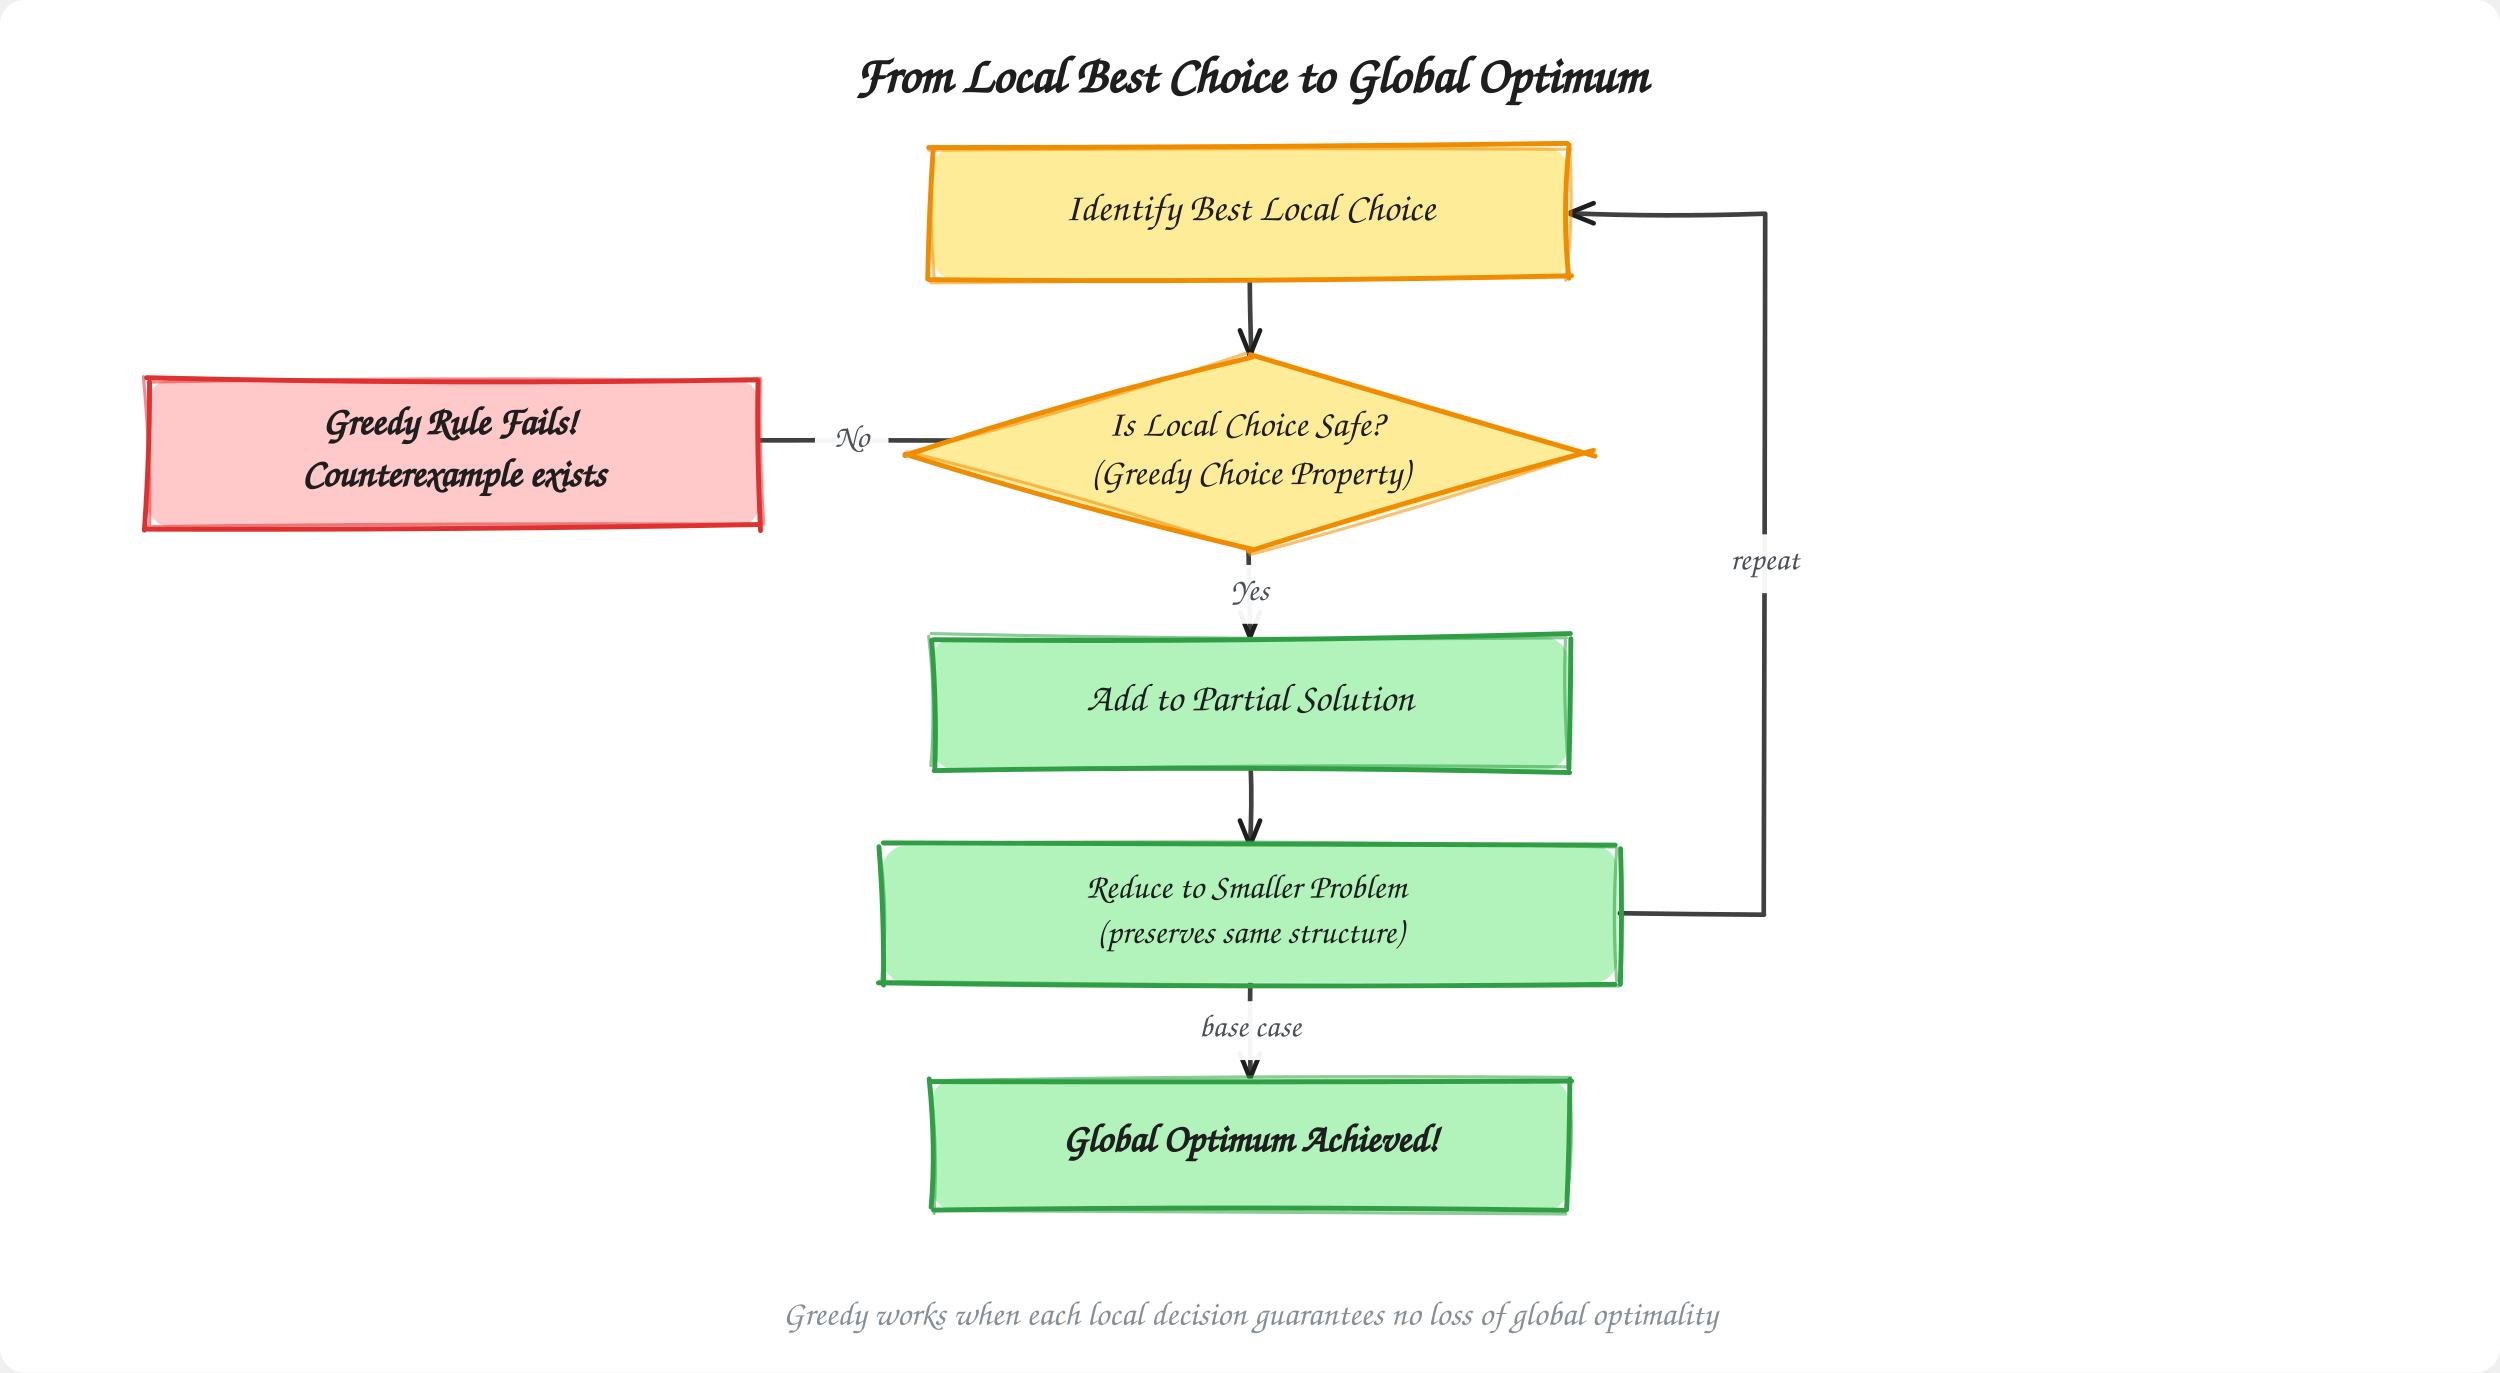
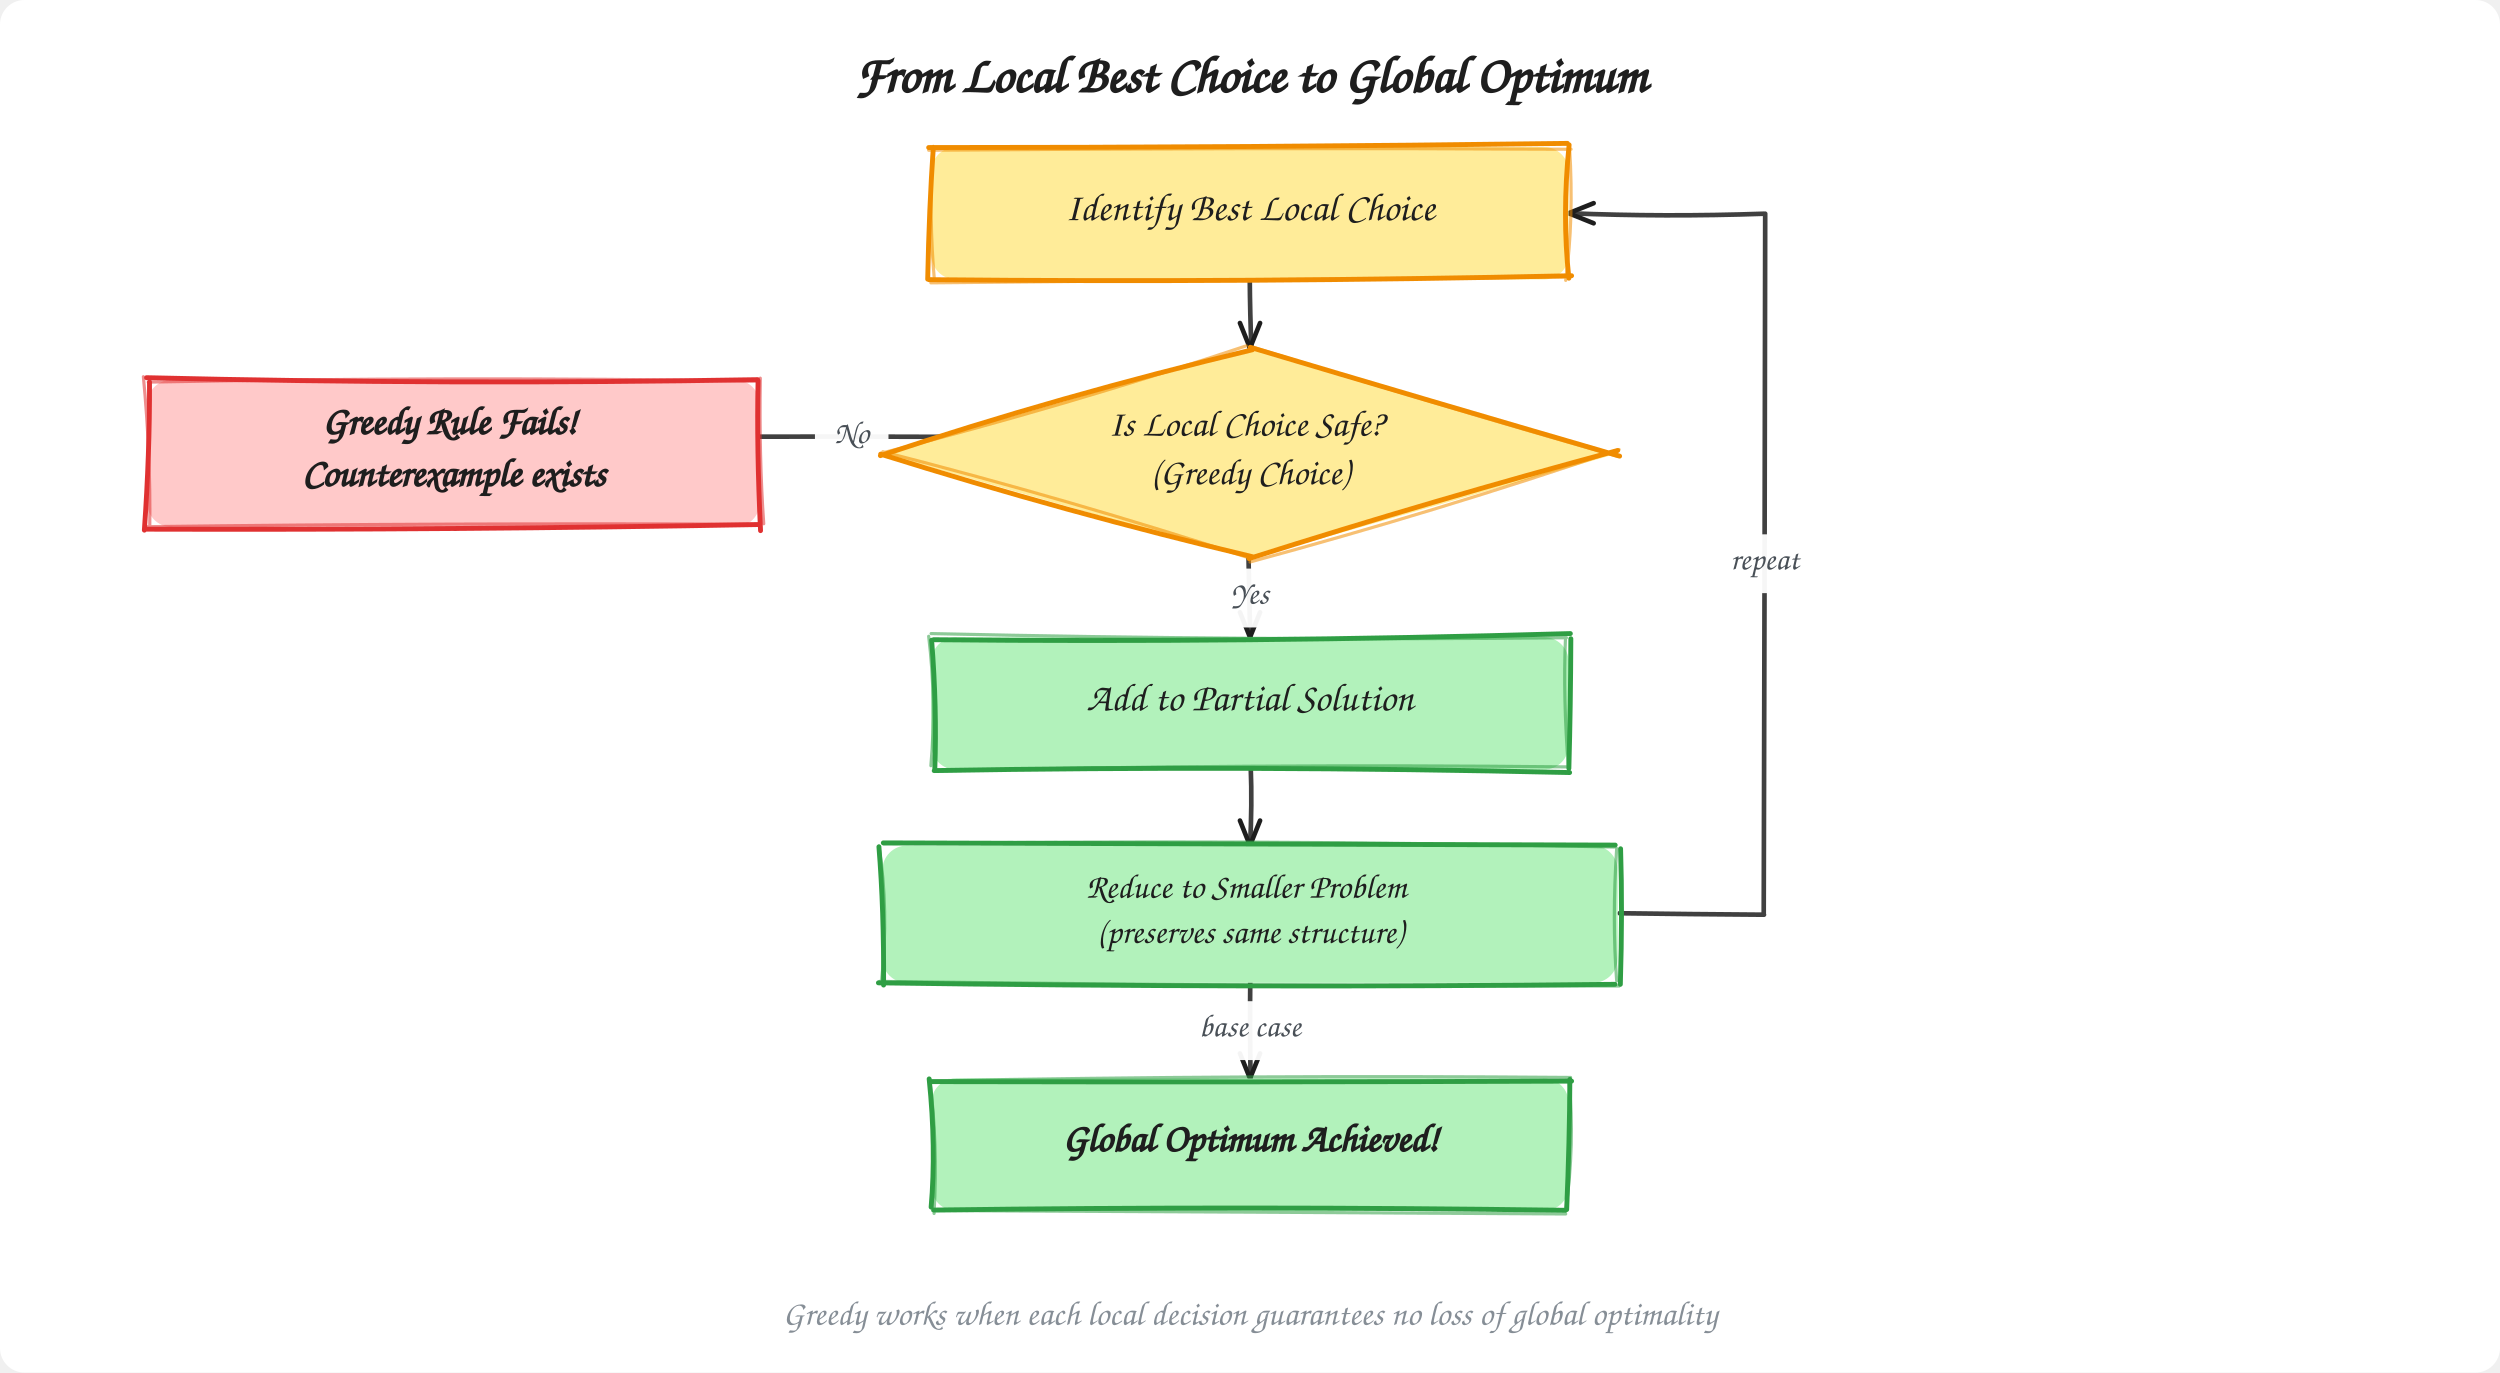
<svg xmlns="http://www.w3.org/2000/svg" width="1020" height="560" viewBox="0 0 1020 560" role="img" aria-label="From Local Best Choice to Global Optimum">
  <rect width="1020" height="560" fill="#ffffff" rx="10" />
  <text text-anchor="middle" dominant-baseline="central" font-family="&quot;Segoe Print&quot;, &quot;Bradley Hand&quot;, Chilanka, &quot;Comic Sans MS&quot;, &quot;Comic Neue&quot;, cursive" font-size="21" font-weight="bold" fill="#1e1e1e">
    <tspan x="510.0" y="34.0">From Local Best Choice to Global Optimum</tspan>
  </text>
-   <path d="M509.9 113.5 Q510.0 129.6 510.6 145.5" fill="none" stroke="#1e1e1e" stroke-width="1.9" stroke-linecap="round" opacity="0.85" />
-   <path d="M505.9 134.8 L510.0 145.0 L514.1 134.8" fill="none" stroke="#1e1e1e" stroke-width="1.9" stroke-linecap="round" stroke-linejoin="round" />
-   <path d="M509.8 144.5 Q511.3 163.8 511.0 180.4 M509.5 181.0 Q348.8 178.4 185.4 180.7 M186.0 180.4 Q183.4 198.0 185.7 215.7" fill="none" stroke="#1e1e1e" stroke-width="1.9" stroke-linecap="round" opacity="0.85" />
+   <path d="M509.9 113.5 Q510.0 128.1 510.6 142.5" fill="none" stroke="#1e1e1e" stroke-width="1.9" stroke-linecap="round" opacity="0.85" />
+   <path d="M505.9 131.8 L510.0 142.0 L514.1 131.8" fill="none" stroke="#1e1e1e" stroke-width="1.9" stroke-linecap="round" stroke-linejoin="round" />
+   <path d="M509.8 141.5 Q511.3 161.5 511.0 178.9 M509.5 179.5 Q348.8 176.9 185.4 179.2 M186.0 178.9 Q183.4 197.2 185.7 215.7" fill="none" stroke="#1e1e1e" stroke-width="1.9" stroke-linecap="round" opacity="0.85" />
  <path d="M180.9 204.8 L185.0 215.0 L189.1 204.8" fill="none" stroke="#1e1e1e" stroke-width="1.9" stroke-linecap="round" stroke-linejoin="round" />
-   <rect x="332.5" y="168.0" width="30" height="24" rx="6" fill="#ffffff" opacity="0.95" />
+   <rect x="332.5" y="166.5" width="30" height="24" rx="6" fill="#ffffff" opacity="0.95" />
  <text text-anchor="middle" dominant-baseline="central" font-family="&quot;Segoe Print&quot;, &quot;Bradley Hand&quot;, Chilanka, &quot;Comic Sans MS&quot;, &quot;Comic Neue&quot;, cursive" font-size="13" font-weight="normal" fill="#495057">
-     <tspan x="347.5" y="180.0">No</tspan>
+     <tspan x="347.5" y="178.5">No</tspan>
  </text>
-   <path d="M509.4 224.7 Q509.7 242.8 510.1 259.7" fill="none" stroke="#1e1e1e" stroke-width="1.9" stroke-linecap="round" opacity="0.85" />
+   <path d="M509.4 227.7 Q509.7 244.3 510.1 259.7" fill="none" stroke="#1e1e1e" stroke-width="1.9" stroke-linecap="round" opacity="0.85" />
  <path d="M505.9 249.8 L510.0 260.0 L514.1 249.8" fill="none" stroke="#1e1e1e" stroke-width="1.9" stroke-linecap="round" stroke-linejoin="round" />
-   <rect x="491.0" y="230.5" width="38" height="24" rx="6" fill="#ffffff" opacity="0.95" />
+   <rect x="491.0" y="232.0" width="38" height="24" rx="6" fill="#ffffff" opacity="0.95" />
  <text text-anchor="middle" dominant-baseline="central" font-family="&quot;Segoe Print&quot;, &quot;Bradley Hand&quot;, Chilanka, &quot;Comic Sans MS&quot;, &quot;Comic Neue&quot;, cursive" font-size="13" font-weight="normal" fill="#495057">
-     <tspan x="510.0" y="242.5">Yes</tspan>
+     <tspan x="510.0" y="244.0">Yes</tspan>
  </text>
  <path d="M510.3 313.2 Q510.9 328.0 510.0 345.6" fill="none" stroke="#1e1e1e" stroke-width="1.9" stroke-linecap="round" opacity="0.85" />
  <path d="M505.9 334.8 L510.0 345.0 L514.1 334.8" fill="none" stroke="#1e1e1e" stroke-width="1.9" stroke-linecap="round" stroke-linejoin="round" />
  <path d="M660.8 372.6 Q690.3 373.0 719.7 373.2 M719.6 372.7 Q720.0 229.2 720.2 87.2 M719.7 87.2 Q679.2 88.6 640.2 87.0" fill="none" stroke="#1e1e1e" stroke-width="1.9" stroke-linecap="round" opacity="0.85" />
  <path d="M650.2 82.9 L640.0 87.0 L650.2 91.1" fill="none" stroke="#1e1e1e" stroke-width="1.9" stroke-linecap="round" stroke-linejoin="round" />
  <rect x="689.0" y="218.0" width="62" height="24" rx="6" fill="#ffffff" opacity="0.95" />
  <text text-anchor="middle" dominant-baseline="central" font-family="&quot;Segoe Print&quot;, &quot;Bradley Hand&quot;, Chilanka, &quot;Comic Sans MS&quot;, &quot;Comic Neue&quot;, cursive" font-size="13" font-weight="normal" fill="#495057">
    <tspan x="720.0" y="230.0">repeat</tspan>
  </text>
  <path d="M510.1 400.8 Q509.9 418.7 510.2 439.9" fill="none" stroke="#1e1e1e" stroke-width="1.9" stroke-linecap="round" opacity="0.85" />
  <path d="M505.9 429.8 L510.0 440.0 L514.1 429.8" fill="none" stroke="#1e1e1e" stroke-width="1.9" stroke-linecap="round" stroke-linejoin="round" />
  <rect x="467.0" y="408.5" width="86" height="24" rx="6" fill="#ffffff" opacity="0.95" />
  <text text-anchor="middle" dominant-baseline="central" font-family="&quot;Segoe Print&quot;, &quot;Bradley Hand&quot;, Chilanka, &quot;Comic Sans MS&quot;, &quot;Comic Neue&quot;, cursive" font-size="13" font-weight="normal" fill="#495057">
    <tspan x="510.0" y="420.5">base case</tspan>
  </text>
  <rect x="380.0" y="60.0" width="260.0" height="54.0" rx="10" fill="#ffec99" />
  <path d="M378.9 60.2 Q509.4 60.2 639.5 58.5 M640.2 59.1 Q637.3 87.9 640.1 113.5 M641.2 112.5 Q509.5 115.4 379.0 114.1 M378.5 113.9 Q379.1 84.5 380.8 60.1" fill="none" stroke="#f08c00" stroke-width="2" stroke-linecap="round" />
  <path d="M378.9 61.3 Q511.1 60.2 641.0 60.9 M640.4 60.6 Q642.2 89.1 638.8 114.4 M638.9 113.0 Q509.4 114.1 379.8 115.4 M381.3 115.1 Q378.9 88.2 380.6 61.1" fill="none" stroke="#f08c00" stroke-width="1.3" stroke-linecap="round" opacity="0.55" />
  <text text-anchor="middle" dominant-baseline="central" font-family="&quot;Segoe Print&quot;, &quot;Bradley Hand&quot;, Chilanka, &quot;Comic Sans MS&quot;, &quot;Comic Neue&quot;, cursive" font-size="16" font-weight="normal" fill="#1e1e1e">
    <tspan x="510.0" y="87.0">Identify Best Local Choice</tspan>
  </text>
-   <polygon points="510.0,145 650,185.0 510.0,225 370,185.0" fill="#ffec99" />
-   <path d="M510.1 144.7 Q577.4 164.8 650.8 186.1 M650.0 183.8 Q580.9 202.2 509.6 224.9 M511.2 224.2 Q440.6 207.7 369.3 185.3 M369.2 185.9 Q437.4 163.0 511.0 145.7" fill="none" stroke="#f08c00" stroke-width="2" stroke-linecap="round" />
-   <path d="M511.4 144.7 Q582.3 167.0 650.1 186.2 M650.6 183.4 Q582.2 206.9 510.0 226.3 M509.2 224.5 Q442.8 202.7 370.2 184.3 M369.6 184.9 Q440.3 167.0 508.5 144.1" fill="none" stroke="#f08c00" stroke-width="1.3" stroke-linecap="round" opacity="0.55" />
+   <polygon points="510.0,142 660,185.0 510.0,228 360,185.0" fill="#ffec99" />
+   <path d="M510.1 141.7 Q582.4 163.3 660.8 186.1 M660.0 183.8 Q585.9 203.7 509.6 227.9 M511.2 227.2 Q435.6 209.2 359.3 185.3 M359.2 185.9 Q432.4 161.5 511.0 142.7" fill="none" stroke="#f08c00" stroke-width="2" stroke-linecap="round" />
+   <path d="M511.4 141.7 Q587.3 165.5 660.1 186.2 M660.6 183.4 Q587.2 208.4 510.0 229.3 M509.2 227.5 Q437.8 204.2 360.2 184.3 M359.6 184.9 Q435.3 165.5 508.5 141.1" fill="none" stroke="#f08c00" stroke-width="1.3" stroke-linecap="round" opacity="0.55" />
  <text text-anchor="middle" dominant-baseline="central" font-family="&quot;Segoe Print&quot;, &quot;Bradley Hand&quot;, Chilanka, &quot;Comic Sans MS&quot;, &quot;Comic Neue&quot;, cursive" font-size="15" font-weight="normal" fill="#1e1e1e">
    <tspan x="510.0" y="175.1">Is Local Choice Safe?</tspan>
-     <tspan x="510.0" y="194.9">(Greedy Choice Property)</tspan>
+     <tspan x="510.0" y="194.9">(Greedy Choice)</tspan>
  </text>
  <rect x="60.0" y="155.0" width="250.0" height="60.0" rx="10" fill="#ffc9c9" />
  <path d="M59.8 154.1 Q183.5 157.1 309.1 154.9 M309.3 155.3 Q308.7 182.8 310.3 216.5 M310.2 214.0 Q186.7 216.3 59.2 215.9 M58.9 216.3 Q61.1 185.2 61.0 155.9" fill="none" stroke="#e03131" stroke-width="2" stroke-linecap="round" />
  <path d="M60.5 155.9 Q185.7 153.5 308.6 155.5 M310.2 154.3 Q309.7 186.7 311.6 213.7 M309.4 213.9 Q182.2 213.3 59.6 214.9 M61.1 215.8 Q61.5 184.9 58.5 153.7" fill="none" stroke="#e03131" stroke-width="1.3" stroke-linecap="round" opacity="0.55" />
  <text text-anchor="middle" dominant-baseline="central" font-family="&quot;Segoe Print&quot;, &quot;Bradley Hand&quot;, Chilanka, &quot;Comic Sans MS&quot;, &quot;Comic Neue&quot;, cursive" font-size="16" font-weight="bold" fill="#1e1e1e">
    <tspan x="185.0" y="174.4">Greedy Rule Fails!</tspan>
    <tspan x="185.0" y="195.6">Counterexample exists</tspan>
  </text>
  <rect x="380.0" y="260.0" width="260.0" height="54.0" rx="10" fill="#b2f2bb" />
  <path d="M380.9 261.0 Q508.0 262.3 640.7 258.5 M640.9 260.6 Q640.8 288.0 640.1 313.5 M640.4 315.2 Q508.1 312.2 381.2 314.4 M381.4 313.7 Q382.3 289.0 380.1 261.2" fill="none" stroke="#2f9e44" stroke-width="2" stroke-linecap="round" />
  <path d="M379.9 258.5 Q512.0 261.5 639.1 260.2 M638.7 260.8 Q637.7 284.5 639.9 313.1 M640.3 312.9 Q508.7 311.5 380.8 314.6 M379.8 312.4 Q382.1 286.2 378.9 259.6" fill="none" stroke="#2f9e44" stroke-width="1.3" stroke-linecap="round" opacity="0.55" />
  <text text-anchor="middle" dominant-baseline="central" font-family="&quot;Segoe Print&quot;, &quot;Bradley Hand&quot;, Chilanka, &quot;Comic Sans MS&quot;, &quot;Comic Neue&quot;, cursive" font-size="16" font-weight="normal" fill="#1e1e1e">
    <tspan x="510.0" y="287.0">Add to Partial Solution</tspan>
  </text>
  <rect x="360.0" y="345.0" width="300.0" height="56.0" rx="10" fill="#b2f2bb" />
  <path d="M360.4 343.9 Q512.5 344.4 659.0 344.8 M661.2 346.3 Q662.0 371.9 661.1 401.6 M658.9 401.6 Q512.3 403.2 358.4 401.0 M360.5 401.9 Q360.7 371.5 358.6 345.5" fill="none" stroke="#2f9e44" stroke-width="2" stroke-linecap="round" />
  <path d="M360.6 344.3 Q509.7 342.2 658.6 345.6 M659.6 346.2 Q657.7 375.4 659.6 400.2 M660.6 402.3 Q511.8 402.4 358.9 400.4 M359.7 400.2 Q362.7 370.9 358.6 345.2" fill="none" stroke="#2f9e44" stroke-width="1.3" stroke-linecap="round" opacity="0.55" />
  <text text-anchor="middle" dominant-baseline="central" font-family="&quot;Segoe Print&quot;, &quot;Bradley Hand&quot;, Chilanka, &quot;Comic Sans MS&quot;, &quot;Comic Neue&quot;, cursive" font-size="14" font-weight="normal" fill="#1e1e1e">
    <tspan x="510.0" y="363.8">Reduce to Smaller Problem</tspan>
    <tspan x="510.0" y="382.2">(preserves same structure)</tspan>
  </text>
  <rect x="380.0" y="440.0" width="260.0" height="54.0" rx="10" fill="#b2f2bb" />
  <path d="M380.0 441.3 Q510.8 441.6 641.2 441.1 M640.5 440.4 Q640.4 465.7 639.2 493.5 M638.7 493.8 Q508.9 492.0 381.0 493.7 M379.9 492.5 Q382.0 468.5 379.1 440.2" fill="none" stroke="#2f9e44" stroke-width="2" stroke-linecap="round" />
  <path d="M379.4 441.0 Q509.4 438.5 640.8 439.6 M640.2 441.5 Q642.6 466.5 638.8 494.0 M638.8 495.3 Q508.9 494.5 380.5 493.9 M381.1 495.1 Q382.7 466.2 379.3 440.3" fill="none" stroke="#2f9e44" stroke-width="1.3" stroke-linecap="round" opacity="0.55" />
  <text text-anchor="middle" dominant-baseline="central" font-family="&quot;Segoe Print&quot;, &quot;Bradley Hand&quot;, Chilanka, &quot;Comic Sans MS&quot;, &quot;Comic Neue&quot;, cursive" font-size="16" font-weight="bold" fill="#1e1e1e">
    <tspan x="510.0" y="467.0">Global Optimum Achieved!</tspan>
  </text>
  <text text-anchor="middle" dominant-baseline="central" font-family="&quot;Segoe Print&quot;, &quot;Bradley Hand&quot;, Chilanka, &quot;Comic Sans MS&quot;, &quot;Comic Neue&quot;, cursive" font-size="14" font-weight="normal" fill="#868e96">
    <tspan x="510.0" y="538.0">Greedy works when each local decision guarantees no loss of global optimality</tspan>
  </text>
</svg>
